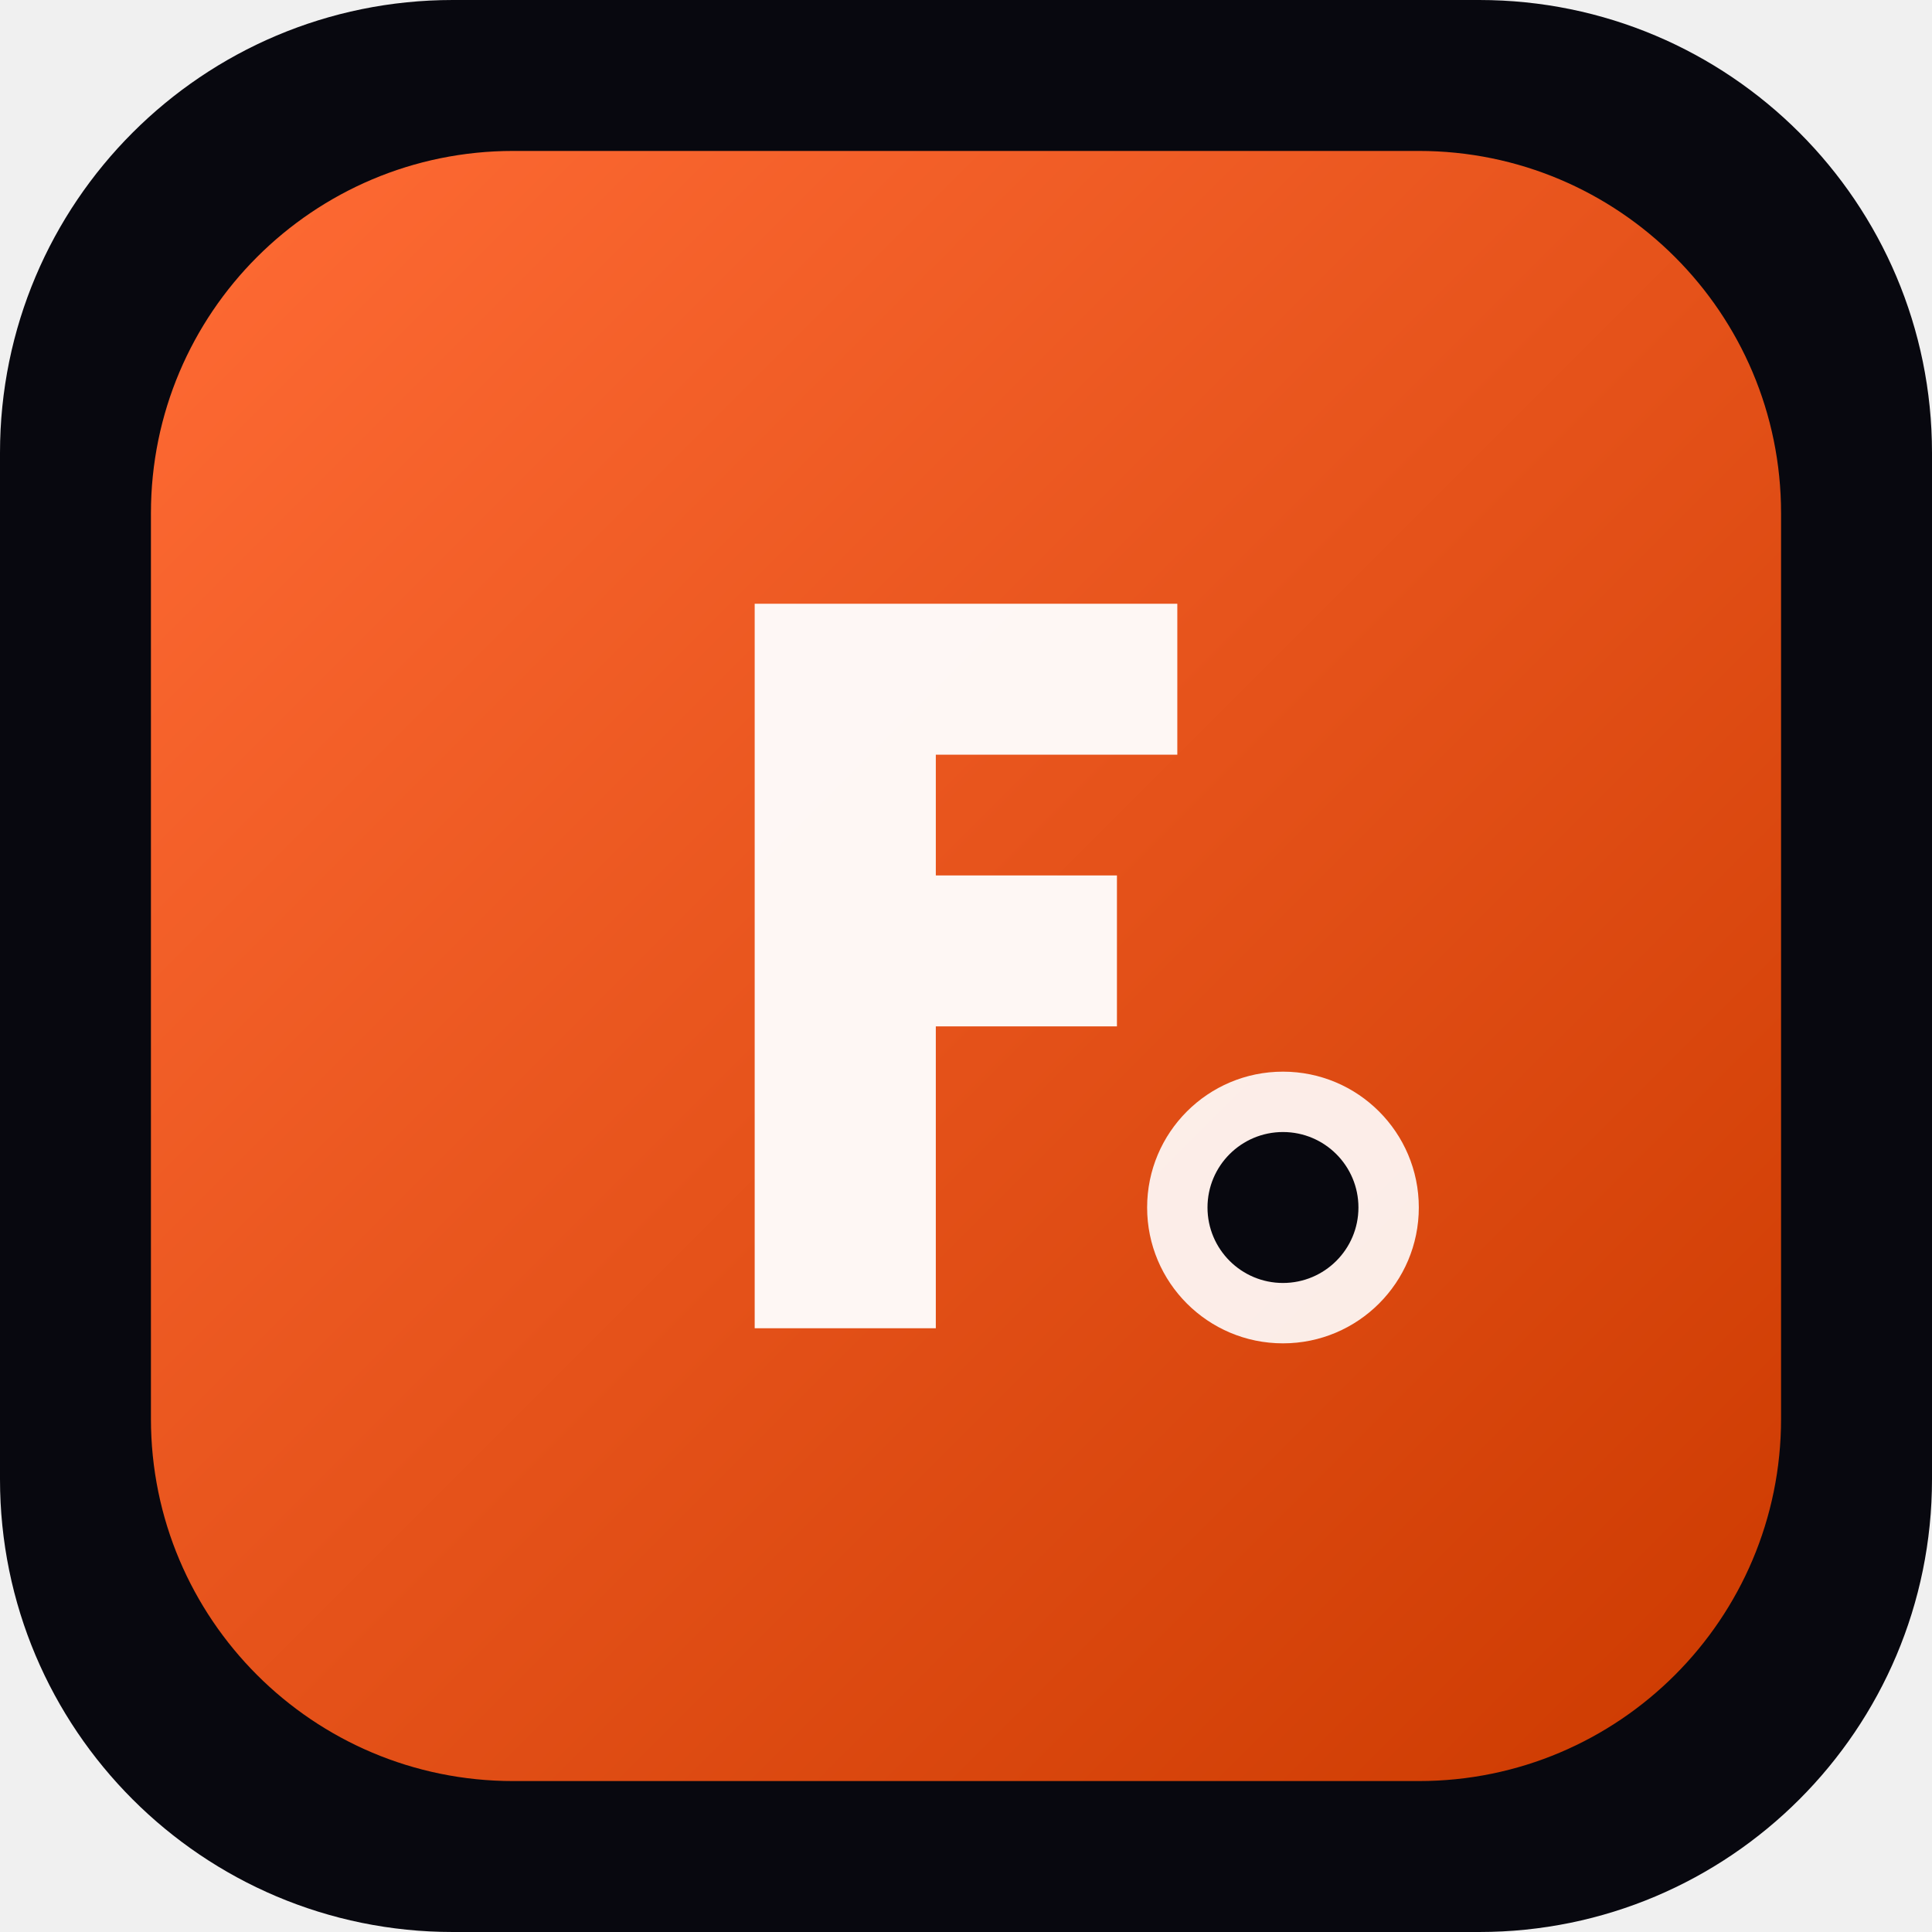
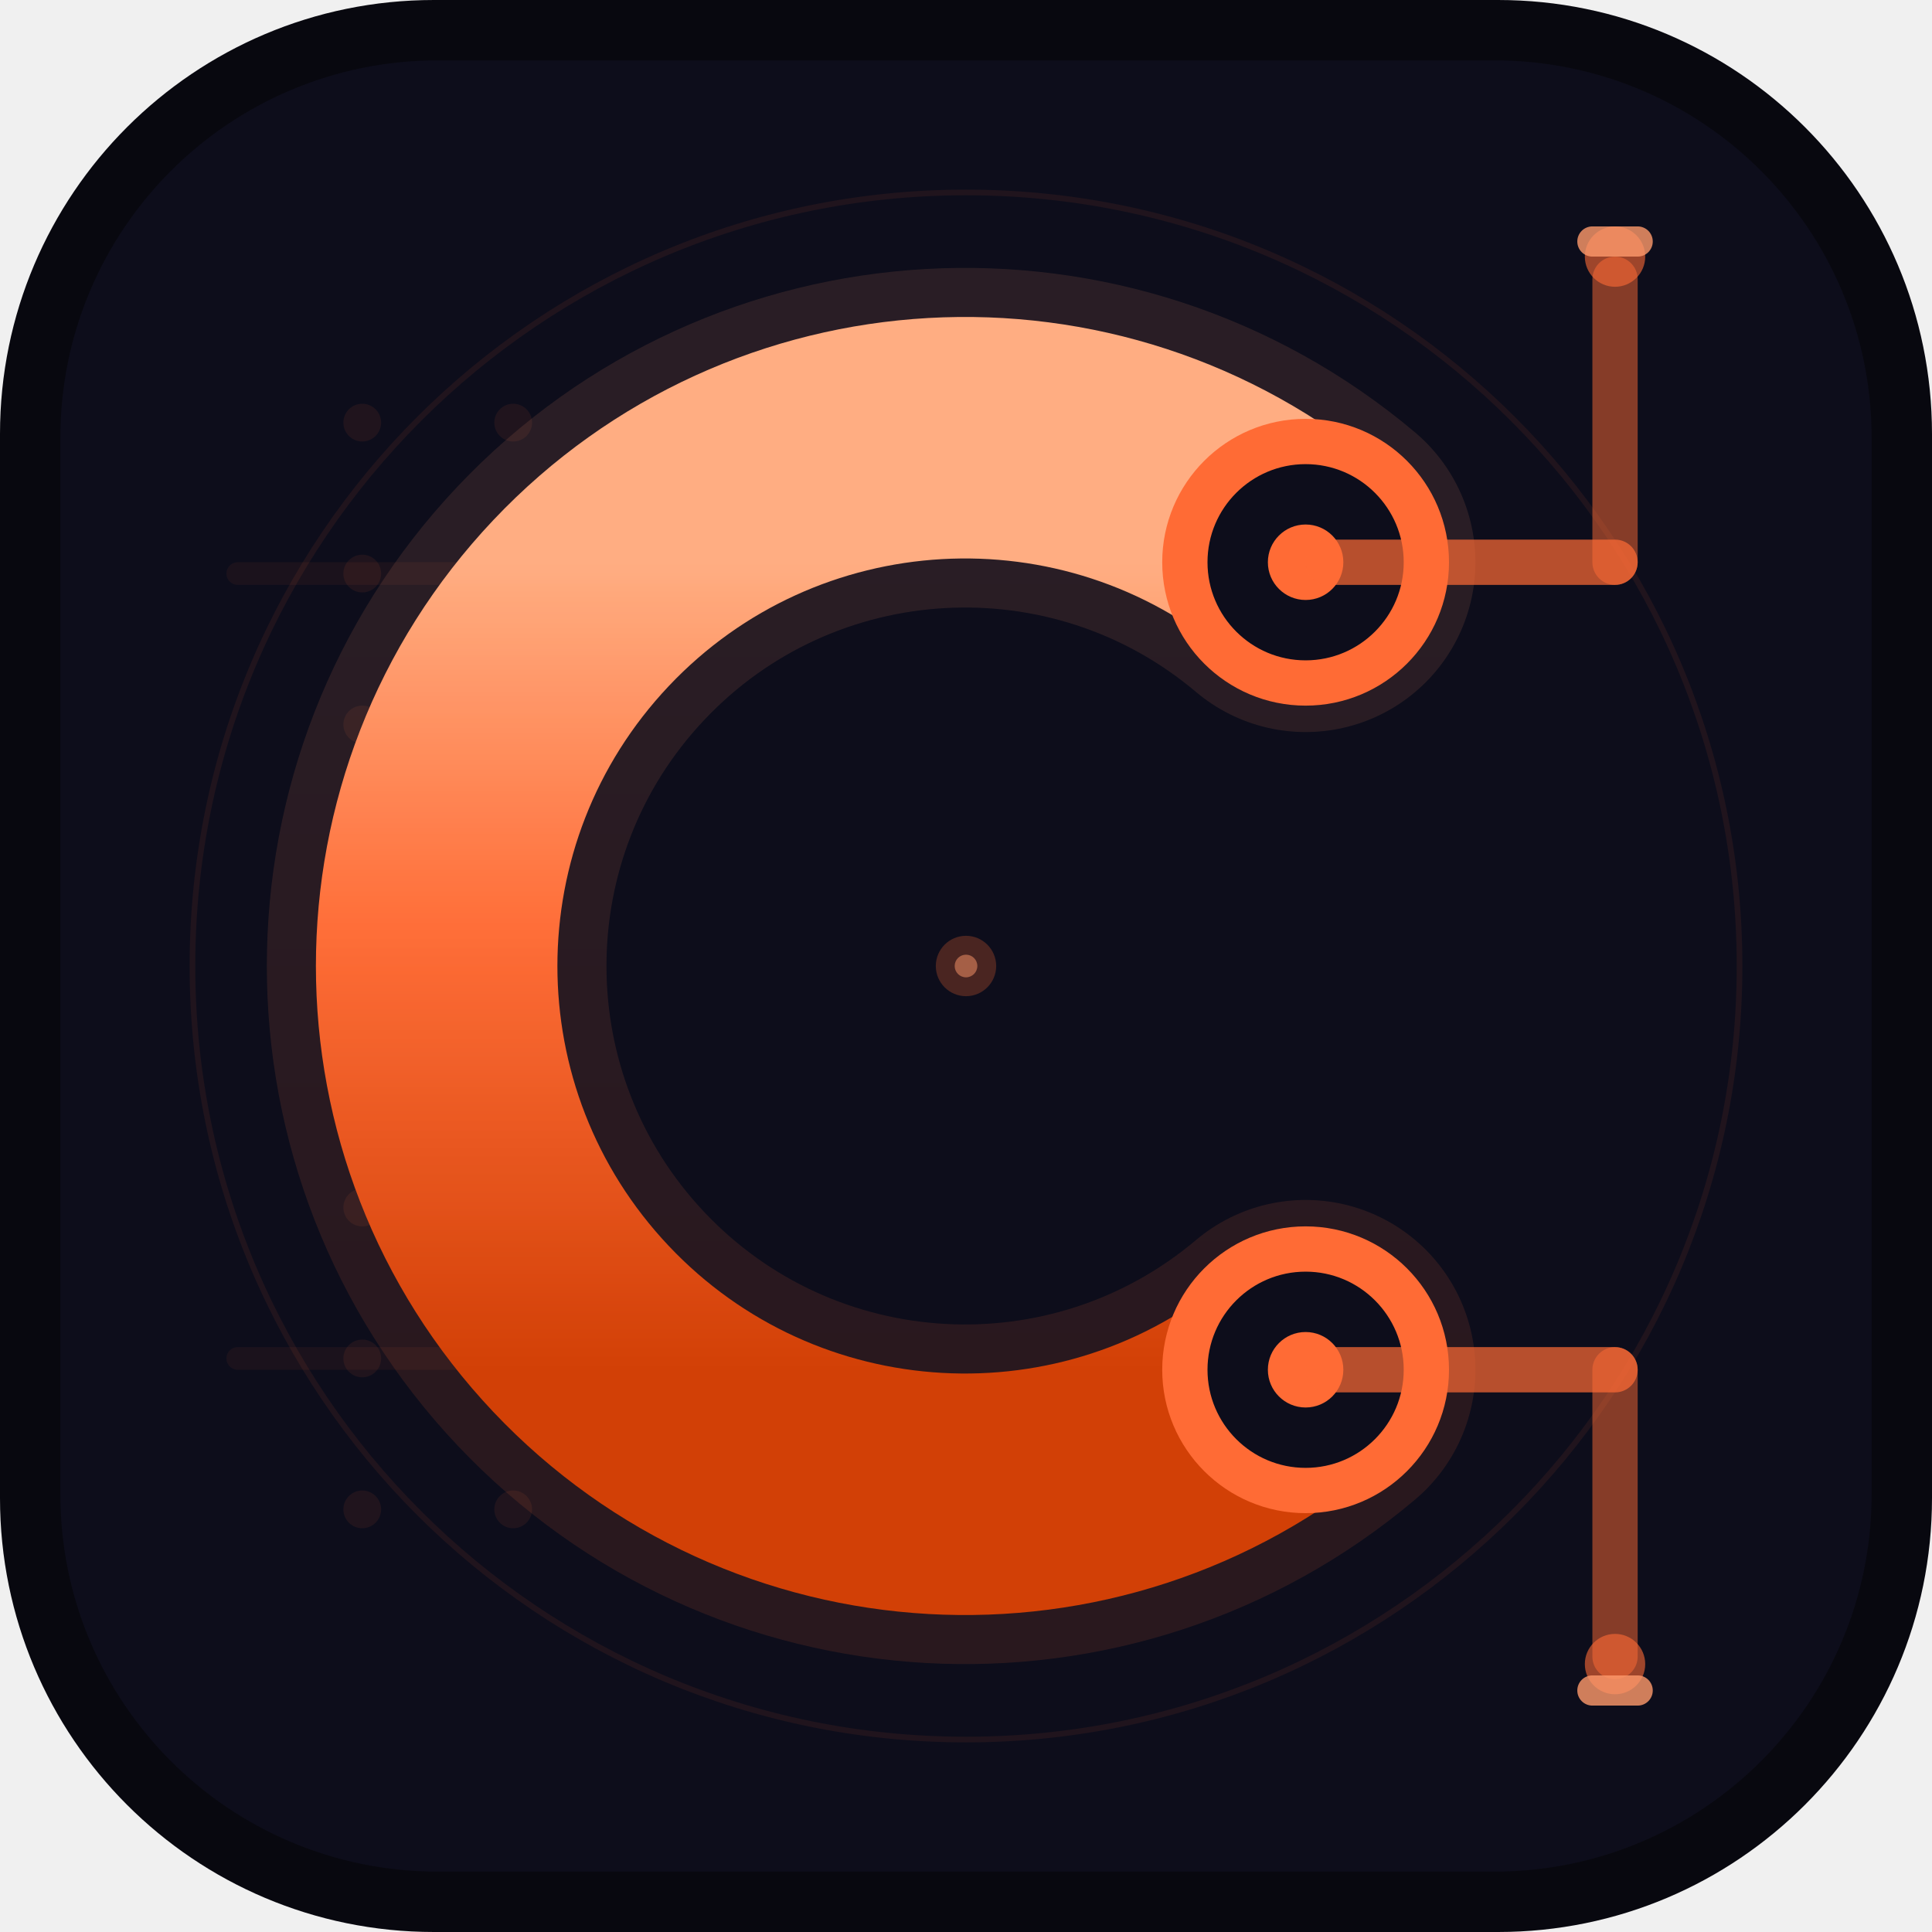
<svg xmlns="http://www.w3.org/2000/svg" width="512" height="512" viewBox="0 0 512 512" fill="none">
-   <rect width="512" height="512" rx="120" fill="#08080f" />
-   <rect x="40" y="40" width="432" height="432" rx="96" fill="url(#grad)" />
-   <path d="M200 160 L312 160 L312 200 L248 200 L248 232 L296 232 L296 272 L248 272 L248 352 L200 352 Z" fill="white" opacity="0.95" />
-   <circle cx="340" cy="320" r="36" fill="white" opacity="0.9" />
-   <circle cx="340" cy="320" r="20" fill="#08080f" />
+   <rect width="512" height="512" rx="115" fill="#08080f" />
+   <rect x="16" y="16" width="480" height="480" rx="100" fill="#0d0d1b" />
+   <circle cx="96" cy="112" r="5" fill="#ff6b35" opacity="0.08" />
+   <circle cx="136" cy="112" r="5" fill="#ff6b35" opacity="0.08" />
+   <circle cx="176" cy="112" r="5" fill="#ff6b35" opacity="0.08" />
+   <circle cx="96" cy="152" r="5" fill="#ff6b35" opacity="0.08" />
+   <circle cx="136" cy="152" r="5" fill="#ff6b35" opacity="0.08" />
+   <circle cx="176" cy="152" r="5" fill="#ff6b35" opacity="0.08" />
+   <circle cx="96" cy="192" r="5" fill="#ff6b35" opacity="0.08" />
+   <circle cx="96" cy="320" r="5" fill="#ff6b35" opacity="0.08" />
+   <circle cx="136" cy="360" r="5" fill="#ff6b35" opacity="0.08" />
+   <circle cx="176" cy="360" r="5" fill="#ff6b35" opacity="0.08" />
+   <circle cx="96" cy="360" r="5" fill="#ff6b35" opacity="0.08" />
+   <circle cx="96" cy="400" r="5" fill="#ff6b35" opacity="0.08" />
+   <circle cx="136" cy="400" r="5" fill="#ff6b35" opacity="0.08" />
+   <circle cx="176" cy="400" r="5" fill="#ff6b35" opacity="0.08" />
+   <rect x="60" y="149" width="100" height="6" rx="3" fill="#ff6b35" opacity="0.06" />
+   <rect x="60" y="357" width="100" height="6" rx="3" fill="#ff6b35" opacity="0.06" />
+   <circle cx="256" cy="256" r="205" fill="none" stroke="#ff6b35" stroke-width="1.5" opacity="0.08" />
+   <path d="M 346 149 A 140 140 0 1 0 346 363" stroke="url(#cGrad)" stroke-width="64" fill="none" stroke-linecap="round" />
+   <path d="M 346 149 A 140 140 0 1 0 346 363" stroke="url(#cGlow)" stroke-width="90" fill="none" stroke-linecap="round" opacity="0.12" />
+   <circle cx="346" cy="149" r="32" fill="#0d0d1b" />
+   <circle cx="346" cy="149" r="32" fill="none" stroke="#ff6b35" stroke-width="12" />
+   <circle cx="346" cy="149" r="10" fill="#ff6b35" />
+   <circle cx="346" cy="363" r="32" fill="#0d0d1b" />
+   <circle cx="346" cy="363" r="32" fill="none" stroke="#ff6b35" stroke-width="12" />
+   <circle cx="346" cy="363" r="10" fill="#ff6b35" />
+   <rect x="346" y="143" width="88" height="12" rx="6" fill="#ff6b35" opacity="0.7" />
+   <rect x="422" y="68" width="12" height="87" rx="6" fill="#ff6b35" opacity="0.5" />
+   <circle cx="428" cy="68" r="8" fill="#ff6b35" opacity="0.6" />
+   <rect x="346" y="357" width="88" height="12" rx="6" fill="#ff6b35" opacity="0.7" />
+   <rect x="422" y="357" width="12" height="88" rx="6" fill="#ff6b35" opacity="0.5" />
+   <circle cx="428" cy="441" r="8" fill="#ff6b35" opacity="0.6" />
+   <rect x="418" y="60" width="20" height="8" rx="4" fill="#ff9a6c" opacity="0.8" />
+   <rect x="418" y="444" width="20" height="8" rx="4" fill="#ff9a6c" opacity="0.8" />
+   <circle cx="256" cy="256" r="8" fill="#ff6b35" opacity="0.25" />
+   <circle cx="256" cy="256" r="3" fill="#ff9a6c" opacity="0.5" />
  <defs>
-     <linearGradient id="grad" x1="40" y1="40" x2="472" y2="472" gradientUnits="userSpaceOnUse">
-       <stop offset="0%" stop-color="#ff6b35" />
+     <linearGradient id="cGrad" x1="346" y1="149" x2="346" y2="363" gradientUnits="userSpaceOnUse">
+       <stop offset="0%" stop-color="#ffb085" />
+       <stop offset="45%" stop-color="#ff6b35" />
      <stop offset="100%" stop-color="#cc3a00" />
+     </linearGradient>
+     <linearGradient id="cGlow" x1="346" y1="149" x2="346" y2="363" gradientUnits="userSpaceOnUse">
+       <stop offset="0%" stop-color="#ff9a6c" />
+       <stop offset="100%" stop-color="#ff6b35" />
    </linearGradient>
  </defs>
</svg>
